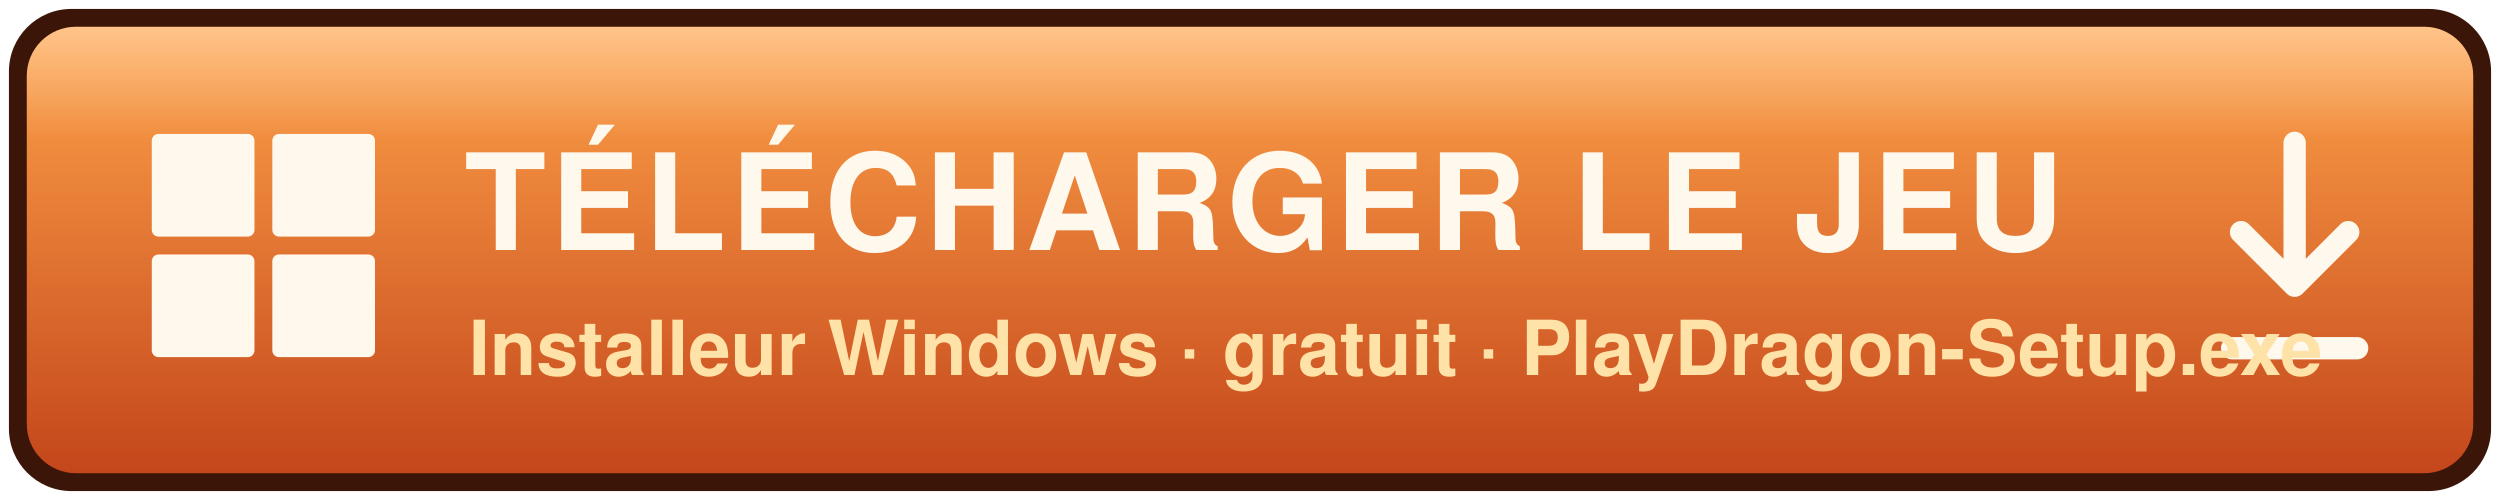
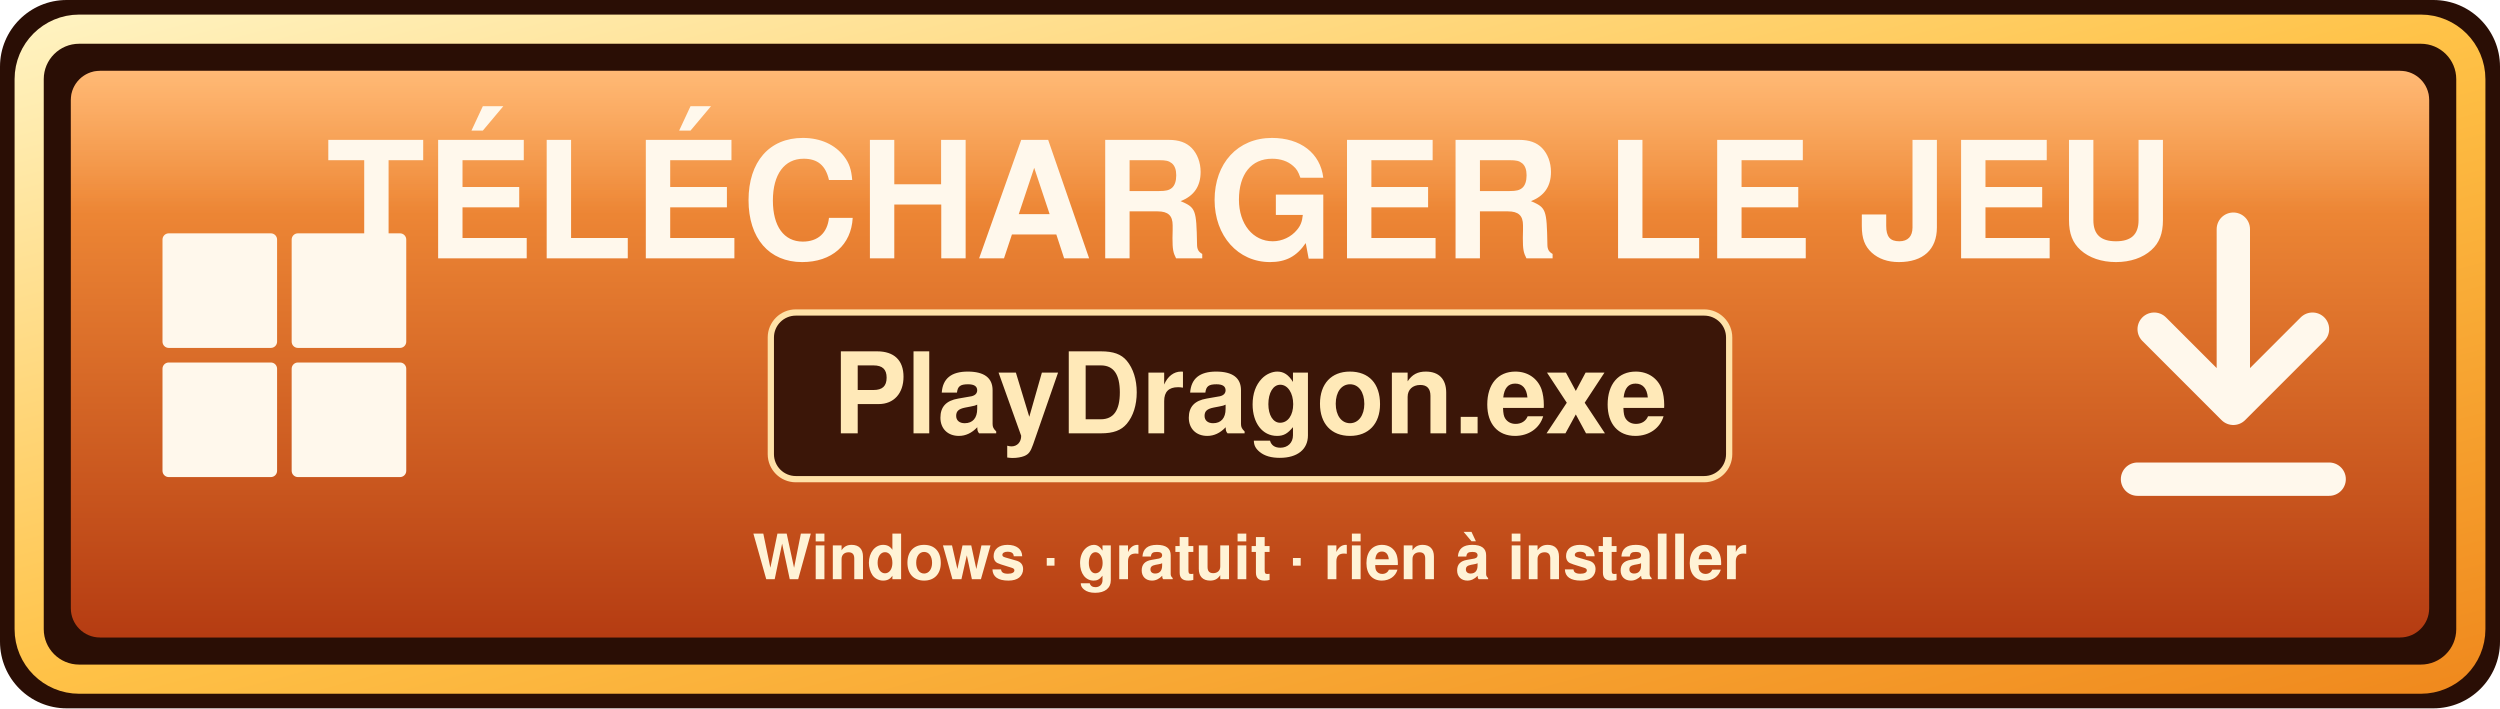
- <svg xmlns="http://www.w3.org/2000/svg" width="560" height="112" viewBox="0 0 560 112" role="img" aria-label="Télécharger PlayDragon pour Windows">
+ <svg xmlns="http://www.w3.org/2000/svg" width="1200" height="340" viewBox="0 0 1200 340" role="img" aria-label="Télécharger PlayDragon.exe pour Windows">
  <defs>
-     <linearGradient id="fill" x1="0" y1="0" x2="0" y2="1">
-       <stop offset="0" stop-color="#ffa44a" />
-       <stop offset="1" stop-color="#c4461b" />
+     <linearGradient id="button" x1="0" y1="0" x2="0" y2="1">
+       <stop offset="0" stop-color="#ff9e40" />
+       <stop offset="1" stop-color="#b53c12" />
+     </linearGradient>
+     <linearGradient id="frame" x1="0" y1="0" x2="1" y2="1">
+       <stop offset="0" stop-color="#fff2bf" />
+       <stop offset="0.5" stop-color="#ffc247" />
+       <stop offset="1" stop-color="#f08a1e" />
    </linearGradient>
    <linearGradient id="shine" x1="0" y1="0" x2="0" y2="1">
-       <stop offset="0" stop-color="#ffffff" stop-opacity="0.35" />
+       <stop offset="0" stop-color="#ffffff" stop-opacity="0.28" />
      <stop offset="0.5" stop-color="#ffffff" stop-opacity="0" />
    </linearGradient>
  </defs>
-   <rect x="2" y="2" width="556" height="108" rx="14" fill="#3b1608" />
-   <rect x="6" y="6" width="548" height="100" rx="11" fill="url(#fill)" />
-   <rect x="6" y="6" width="548" height="50" rx="11" fill="url(#shine)" />
-   <g transform="translate(34 30)" fill="#fff8ec">
-     <rect x="0" y="0" width="23" height="23" rx="1.5" />
-     <rect x="27" y="0" width="23" height="23" rx="1.5" />
-     <rect x="0" y="27" width="23" height="23" rx="1.5" />
-     <rect x="27" y="27" width="23" height="23" rx="1.5" />
+   <rect x="0" y="0" width="1200" height="340" rx="32" fill="#2a0e05" />
+   <rect x="14" y="14" width="1172" height="312" rx="24" fill="none" stroke="url(#frame)" stroke-width="14" />
+   <rect x="34" y="34" width="1132" height="272" rx="14" fill="url(#button)" />
+   <rect x="34" y="34" width="1132" height="136" rx="14" fill="url(#shine)" />
+   <g transform="translate(78 112)" fill="#fff8ec">
+     <rect x="0" y="0" width="55" height="55" rx="3" />
+     <rect x="62" y="0" width="55" height="55" rx="3" />
+     <rect x="0" y="62" width="55" height="55" rx="3" />
+     <rect x="62" y="62" width="55" height="55" rx="3" />
  </g>
-   <g transform="translate(500 30)" fill="none" stroke="#fff8ec" stroke-width="5" stroke-linecap="round" stroke-linejoin="round">
-     <path d="M14 2v32M2 22l12 12 12-12M0 48h28" />
+   <g transform="translate(1022 106)" fill="none" stroke="#fff8ec" stroke-width="16" stroke-linecap="round" stroke-linejoin="round">
+     <path d="M50 4v84M12 52l38 38 38-38M4 124h92" />
  </g>
-   <text x="104" y="56" font-family="Segoe UI, Helvetica, Arial, sans-serif" font-size="30" font-weight="800" fill="#fff8ec" letter-spacing="1">TÉLÉCHARGER LE JEU</text>
-   <text x="105" y="84" font-family="Segoe UI, Helvetica, Arial, sans-serif" font-size="17" font-weight="600" fill="#ffe2a8">Installeur Windows · gratuit · PlayDragon-Setup.exe</text>
+   <g font-family="Segoe UI, Helvetica, Arial, sans-serif" text-anchor="middle">
+     <text x="600" y="124" font-size="78" font-weight="800" fill="#fff8ec" textLength="810" lengthAdjust="spacingAndGlyphs">TÉLÉCHARGER LE JEU</text>
+     <rect x="370" y="150" width="460" height="80" rx="12" fill="#3b1608" stroke="#ffe2a8" stroke-width="3" />
+     <text x="600" y="208" font-size="54" font-weight="800" fill="#ffe9b8" textLength="390" lengthAdjust="spacingAndGlyphs">PlayDragon.exe</text>
+     <text x="600" y="278" font-size="30" font-weight="600" fill="#fff3d6">Windows · gratuit · rien à installer</text>
+   </g>
</svg>
